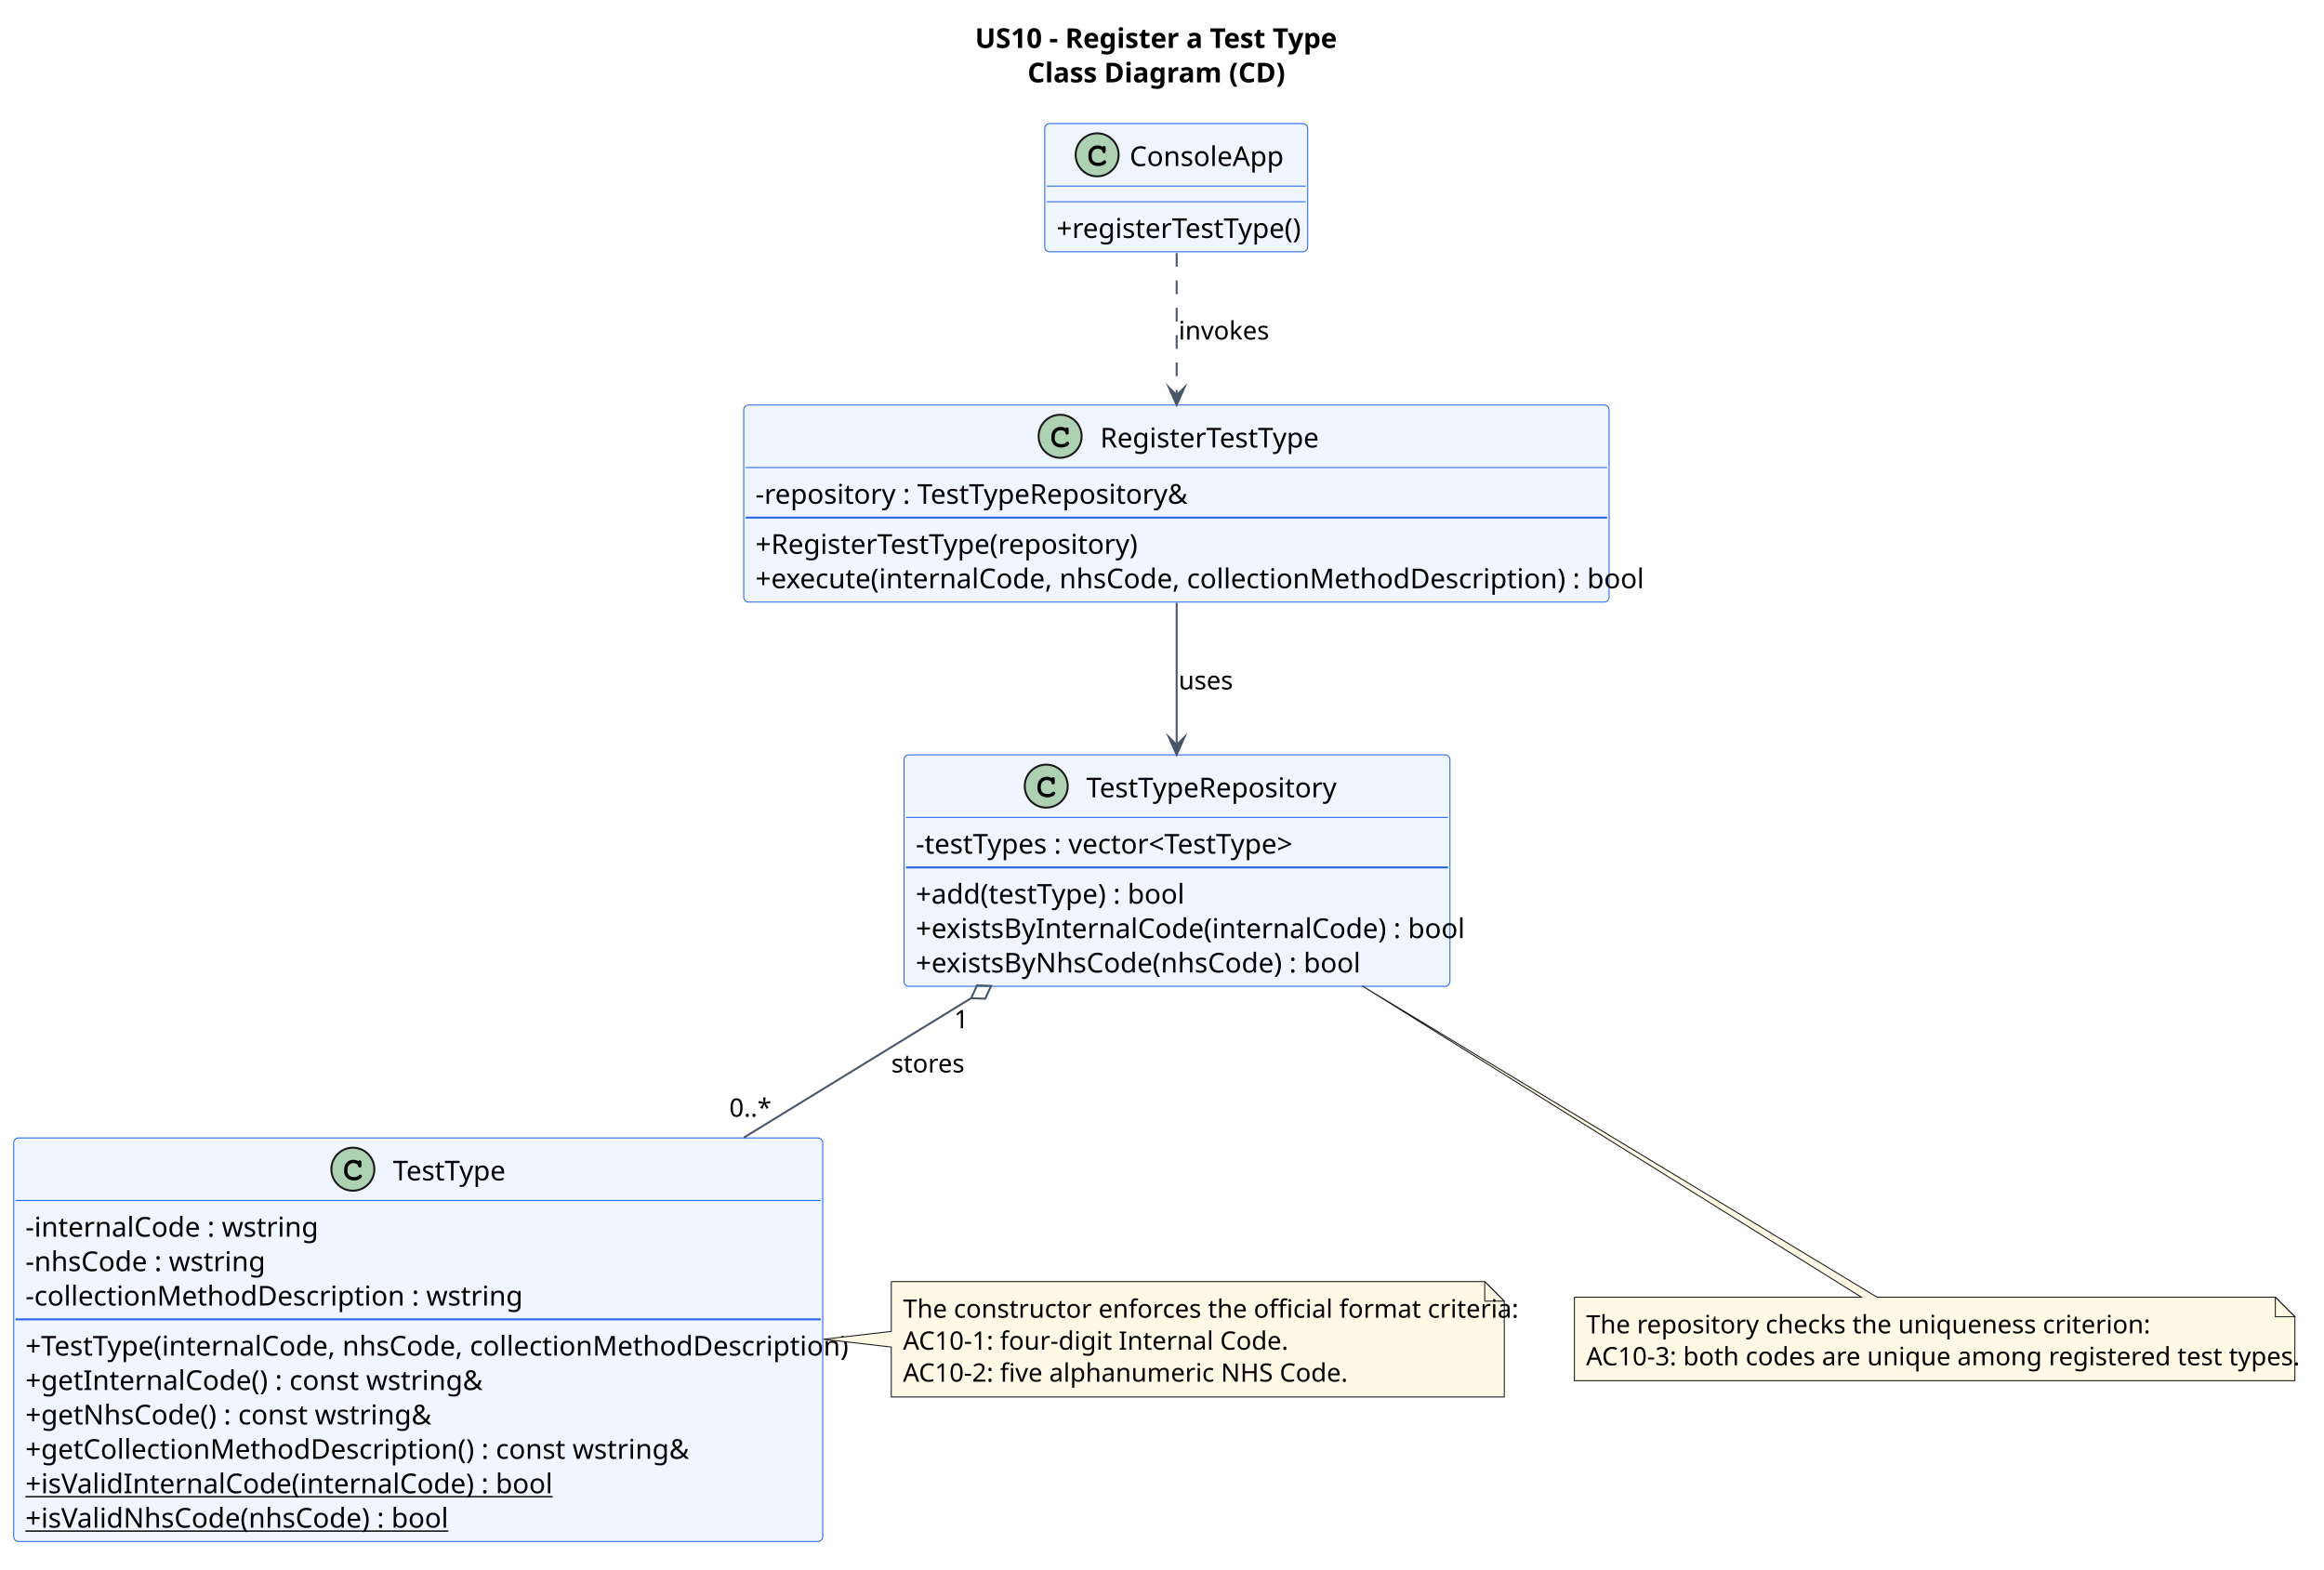
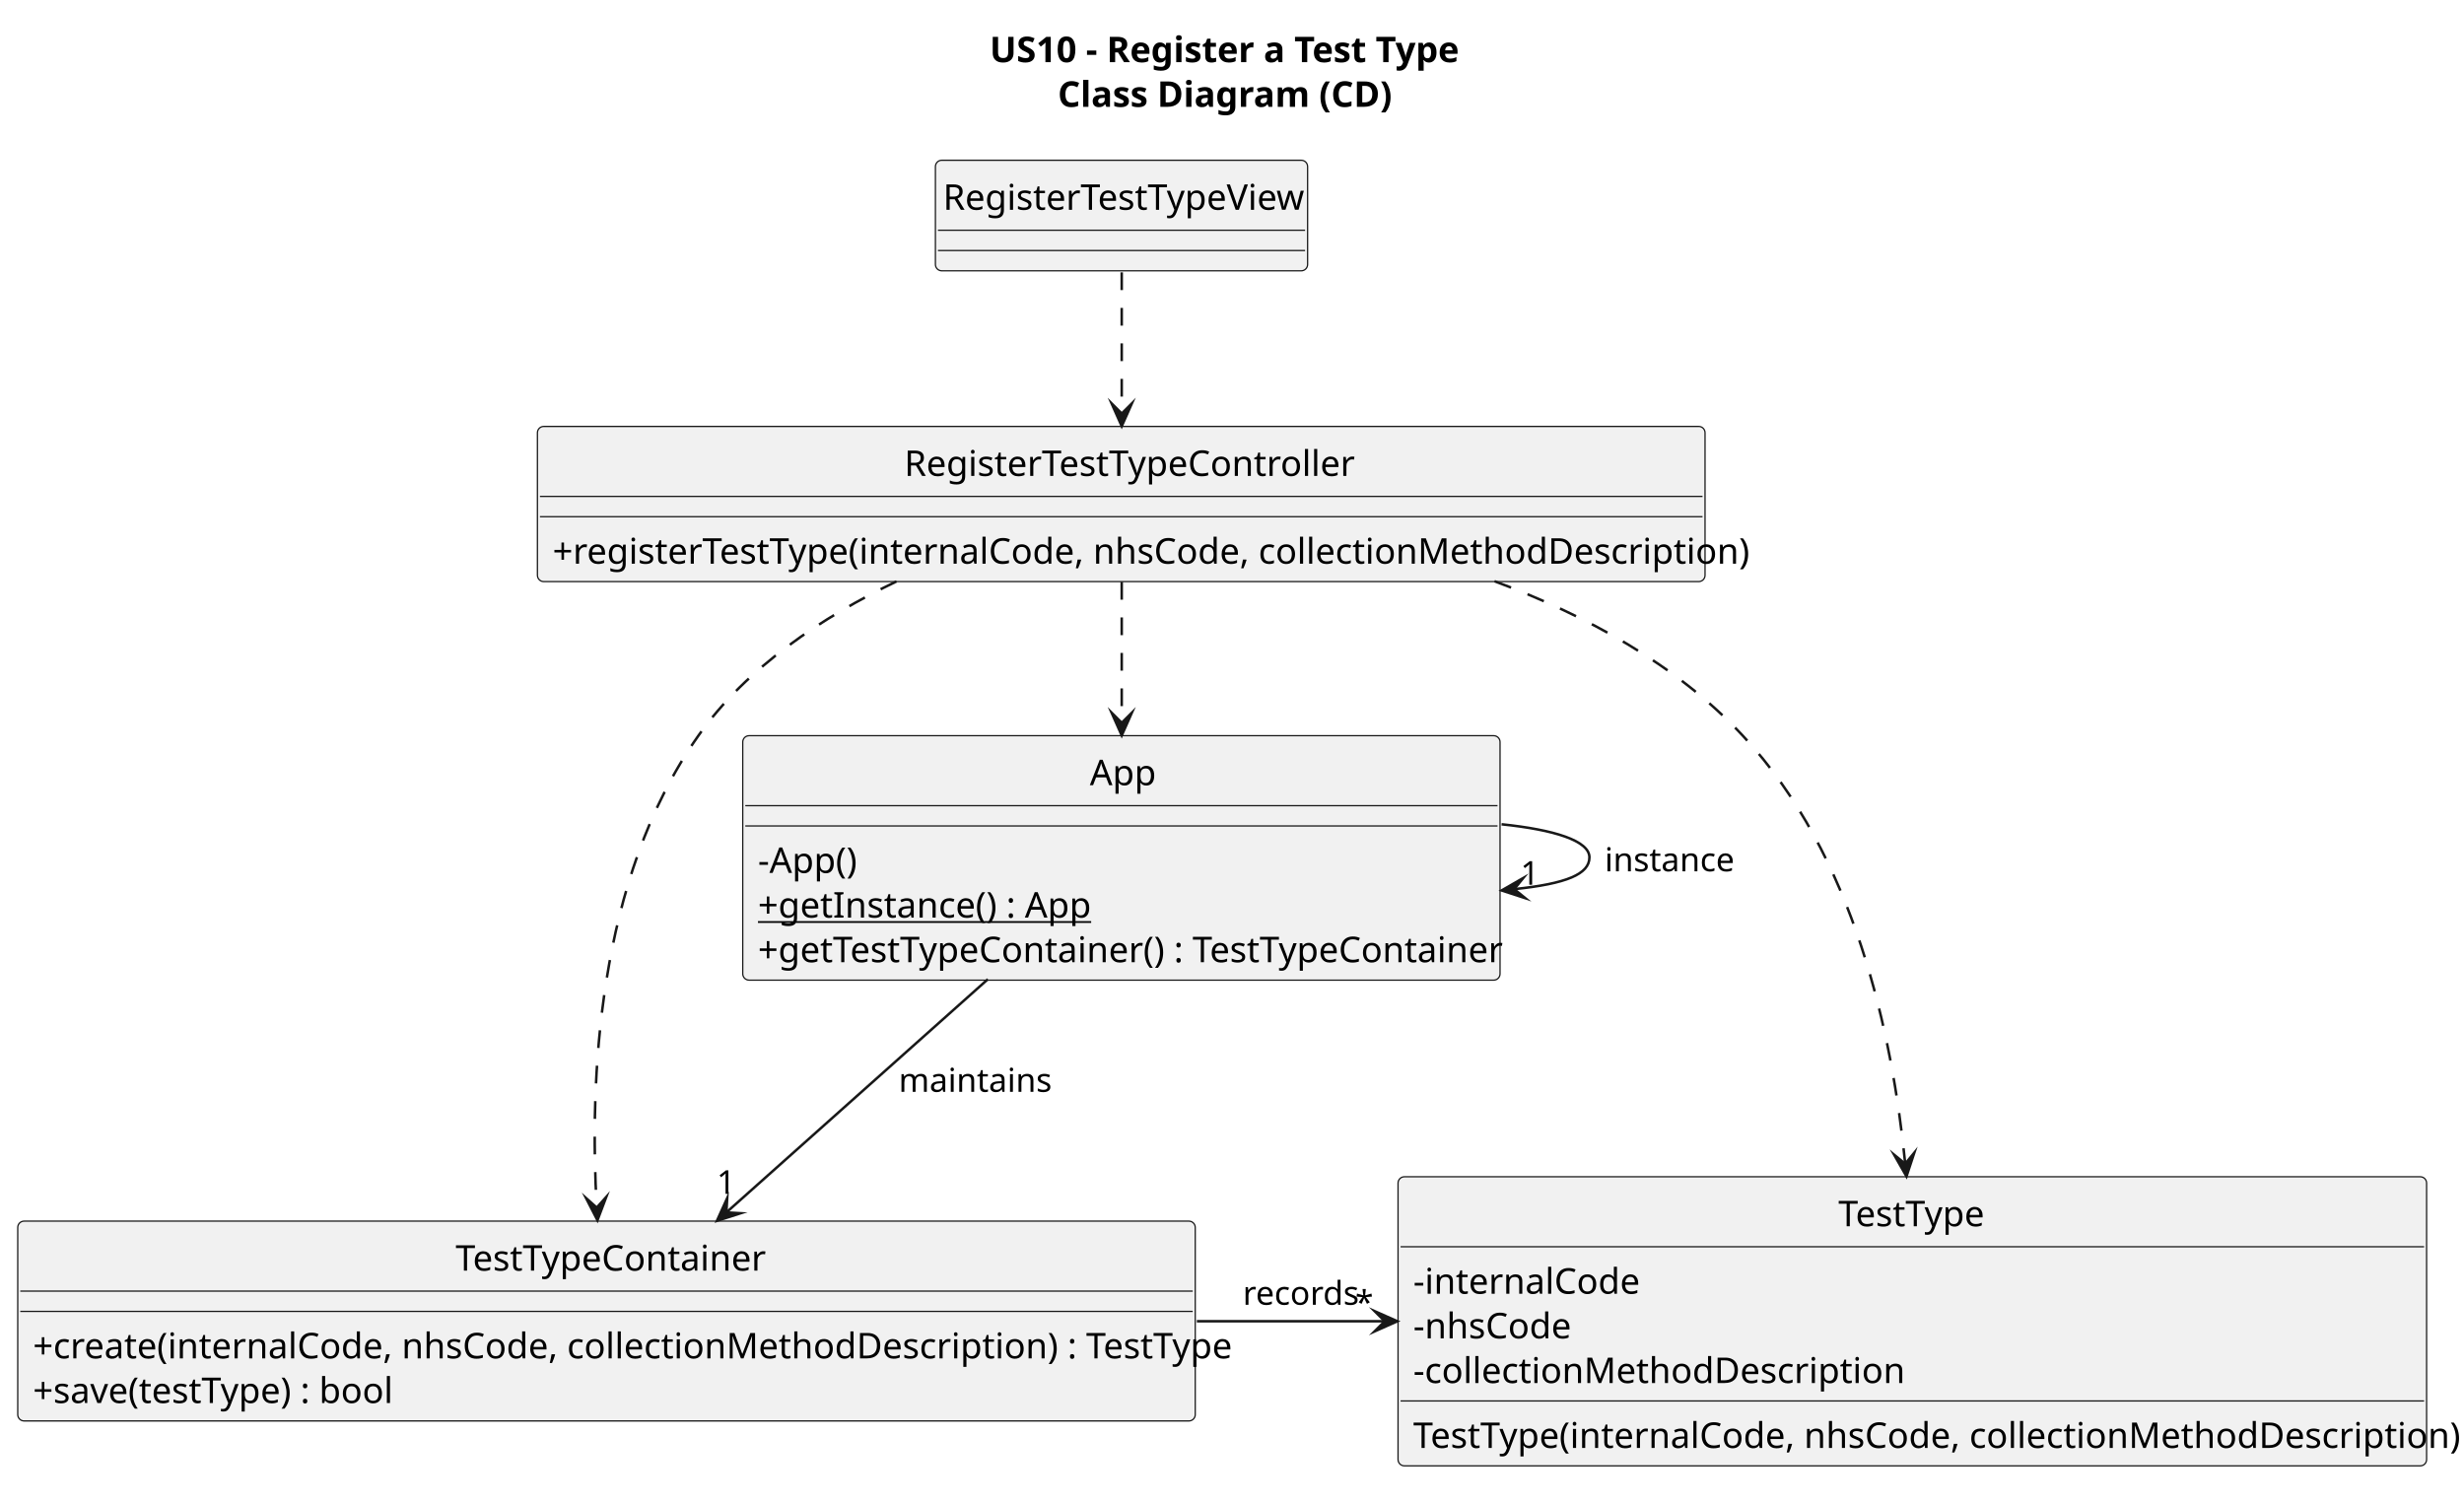
- <svg xmlns="http://www.w3.org/2000/svg" version="1.1" data-diagram-type="CLASS" style="width:1189px;height:803px;background:#FFFFFF;" width="1189px" height="803px" viewBox="0 0 1189 803" zoomAndPan="magnify" preserveAspectRatio="none" contentStyleType="text/css">
+ <svg xmlns="http://www.w3.org/2000/svg" version="1.1" data-diagram-type="CLASS" style="width:972px;height:593px;background:#FFFFFF;" width="972px" height="593px" viewBox="0 0 972 593" zoomAndPan="magnify" preserveAspectRatio="none" contentStyleType="text/css">
  <defs />
  <g font-family="sans-serif" lengthAdjust="spacing">
    <g class="title" data-source-line="1">
-       <text x="498.849" y="24.533" fill="#000" font-size="14" textLength="184.399" font-weight="700">US10 - Register a Test Type</text>
-       <text x="525.697" y="42.143" fill="#000" font-size="14" textLength="130.703" font-weight="700">Class Diagram (CD)</text>
+       <text x="390.425" y="24.533" fill="#000" font-size="14" textLength="184.399" font-weight="700">US10 - Register a Test Type</text>
+       <text x="417.273" y="42.143" fill="#000" font-size="14" textLength="130.703" font-weight="700">Class Diagram (CD)</text>
    </g>
-     <g class="entity" data-qualified-name="ConsoleApp" id="ent0001" data-source-line="11">
-       <rect x="534.5" y="63.219" width="134.534" height="65.609" fill="#EFF6FF" style="stroke:#2563EB;stroke-width:0.5;" rx="2.5" ry="2.5" />
-       <ellipse cx="561.316" cy="79.219" rx="11" ry="11" fill="#ADD1B2" style="stroke:#181818;stroke-width:1;" />
-       <path d="M564.082,75.094 Q564.238,74.875 564.426,74.766 Q564.613,74.656 564.832,74.656 Q565.207,74.656 565.441,74.922 Q565.676,75.172 565.676,75.781 L565.676,77.234 Q565.676,77.844 565.441,78.109 Q565.207,78.375 564.832,78.375 Q564.488,78.375 564.285,78.172 Q564.082,77.984 563.973,77.469 Q563.926,77.109 563.738,76.922 Q563.41,76.547 562.801,76.328 Q562.191,76.109 561.566,76.109 Q560.801,76.109 560.16,76.438 Q559.535,76.766 559.035,77.516 Q558.551,78.266 558.551,79.297 L558.551,80.391 Q558.551,81.625 559.441,82.453 Q560.332,83.266 561.926,83.266 Q562.863,83.266 563.52,83.016 Q563.91,82.859 564.332,82.422 Q564.598,82.156 564.738,82.078 Q564.895,82 565.098,82 Q565.426,82 565.676,82.266 Q565.941,82.516 565.941,82.859 Q565.941,83.203 565.598,83.609 Q565.098,84.188 564.301,84.516 Q563.223,84.969 561.926,84.969 Q560.41,84.969 559.207,84.344 Q558.223,83.844 557.535,82.781 Q556.848,81.703 556.848,80.422 L556.848,79.266 Q556.848,77.938 557.457,76.797 Q558.082,75.641 559.176,75.031 Q560.27,74.406 561.504,74.406 Q562.238,74.406 562.879,74.578 Q563.535,74.734 564.082,75.094 Z " fill="#000" />
-       <text x="577.942" y="84.947" fill="#000" font-size="14" textLength="76.275">ConsoleApp</text>
-       <line x1="535.5" y1="95.219" x2="668.034" y2="95.219" style="stroke:#2563EB;stroke-width:0.5;" />
-       <line x1="535.5" y1="103.219" x2="668.034" y2="103.219" style="stroke:#2563EB;stroke-width:0.5;" />
-       <text x="540.5" y="121.752" fill="#000" font-size="14" textLength="122.534">+registerTestType()</text>
+     <g class="entity" data-qualified-name="RegisterTestTypeView" id="ent0001" data-source-line="6">
+       <rect x="369" y="63.219" width="146.827" height="43.609" fill="#F1F1F1" style="stroke:#181818;stroke-width:0.5;" rx="2.5" ry="2.5" />
+       <text x="372" y="82.752" fill="#000" font-size="14" textLength="140.827">RegisterTestTypeView</text>
+       <line x1="370" y1="90.828" x2="514.827" y2="90.828" style="stroke:#181818;stroke-width:0.5;" />
+       <line x1="370" y1="98.828" x2="514.827" y2="98.828" style="stroke:#181818;stroke-width:0.5;" />
    </g>
-     <g class="entity" data-qualified-name="RegisterTestType" id="ent0002" data-source-line="15">
-       <rect x="380.5" y="207.219" width="442.746" height="100.828" fill="#EFF6FF" style="stroke:#2563EB;stroke-width:0.5;" rx="2.5" ry="2.5" />
-       <ellipse cx="542.382" cy="223.219" rx="11" ry="11" fill="#ADD1B2" style="stroke:#181818;stroke-width:1;" />
-       <path d="M545.147,219.094 Q545.304,218.875 545.491,218.766 Q545.679,218.656 545.897,218.656 Q546.272,218.656 546.507,218.922 Q546.741,219.172 546.741,219.781 L546.741,221.234 Q546.741,221.844 546.507,222.109 Q546.272,222.375 545.897,222.375 Q545.554,222.375 545.351,222.172 Q545.147,221.984 545.038,221.469 Q544.991,221.109 544.804,220.922 Q544.476,220.547 543.866,220.328 Q543.257,220.109 542.632,220.109 Q541.866,220.109 541.226,220.438 Q540.601,220.766 540.101,221.516 Q539.616,222.266 539.616,223.297 L539.616,224.391 Q539.616,225.625 540.507,226.453 Q541.397,227.266 542.991,227.266 Q543.929,227.266 544.585,227.016 Q544.976,226.859 545.397,226.422 Q545.663,226.156 545.804,226.078 Q545.96,226 546.163,226 Q546.491,226 546.741,226.266 Q547.007,226.516 547.007,226.859 Q547.007,227.203 546.663,227.609 Q546.163,228.188 545.366,228.516 Q544.288,228.969 542.991,228.969 Q541.476,228.969 540.272,228.344 Q539.288,227.844 538.601,226.781 Q537.913,225.703 537.913,224.422 L537.913,223.266 Q537.913,221.938 538.522,220.797 Q539.147,219.641 540.241,219.031 Q541.335,218.406 542.569,218.406 Q543.304,218.406 543.944,218.578 Q544.601,218.734 545.147,219.094 Z " fill="#000" />
-       <text x="562.882" y="228.947" fill="#000" font-size="14" textLength="110.482">RegisterTestType</text>
-       <line x1="381.5" y1="239.219" x2="822.246" y2="239.219" style="stroke:#2563EB;stroke-width:0.5;" />
-       <text x="386.5" y="257.752" fill="#000" font-size="14" textLength="212.406">-repository : TestTypeRepository&amp;</text>
-       <line x1="381.5" y1="264.828" x2="822.246" y2="264.828" style="stroke:#2563EB;stroke-width:1;" />
-       <text x="386.5" y="283.361" fill="#000" font-size="14" textLength="189.451">+RegisterTestType(repository)</text>
-       <text x="386.5" y="300.971" fill="#000" font-size="14" textLength="430.746">+execute(internalCode, nhsCode, collectionMethodDescription) : bool</text>
+     <g class="entity" data-qualified-name="RegisterTestTypeController" id="ent0002" data-source-line="9">
+       <rect x="212" y="168.219" width="460.608" height="61.219" fill="#F1F1F1" style="stroke:#181818;stroke-width:0.5;" rx="2.5" ry="2.5" />
+       <text x="356.718" y="187.752" fill="#000" font-size="14" textLength="171.172">RegisterTestTypeController</text>
+       <line x1="213" y1="195.828" x2="671.608" y2="195.828" style="stroke:#181818;stroke-width:0.5;" />
+       <line x1="213" y1="203.828" x2="671.608" y2="203.828" style="stroke:#181818;stroke-width:0.5;" />
+       <text x="218" y="222.361" fill="#000" font-size="14" textLength="448.608">+registerTestType(internalCode, nhsCode, collectionMethodDescription)</text>
    </g>
-     <g class="entity" data-qualified-name="TestTypeRepository" id="ent0003" data-source-line="22">
-       <rect x="462.5" y="386.219" width="279.313" height="118.438" fill="#EFF6FF" style="stroke:#2563EB;stroke-width:0.5;" rx="2.5" ry="2.5" />
-       <ellipse cx="535.272" cy="402.219" rx="11" ry="11" fill="#ADD1B2" style="stroke:#181818;stroke-width:1;" />
-       <path d="M538.038,398.094 Q538.194,397.875 538.381,397.766 Q538.569,397.656 538.788,397.656 Q539.163,397.656 539.397,397.922 Q539.631,398.172 539.631,398.781 L539.631,400.234 Q539.631,400.844 539.397,401.109 Q539.163,401.375 538.788,401.375 Q538.444,401.375 538.241,401.172 Q538.038,400.984 537.928,400.469 Q537.881,400.109 537.694,399.922 Q537.366,399.547 536.756,399.328 Q536.147,399.109 535.522,399.109 Q534.756,399.109 534.116,399.438 Q533.491,399.766 532.991,400.516 Q532.506,401.266 532.506,402.297 L532.506,403.391 Q532.506,404.625 533.397,405.453 Q534.288,406.266 535.881,406.266 Q536.819,406.266 537.475,406.016 Q537.866,405.859 538.288,405.422 Q538.553,405.156 538.694,405.078 Q538.85,405 539.053,405 Q539.381,405 539.631,405.266 Q539.897,405.516 539.897,405.859 Q539.897,406.203 539.553,406.609 Q539.053,407.188 538.256,407.516 Q537.178,407.969 535.881,407.969 Q534.366,407.969 533.163,407.344 Q532.178,406.844 531.491,405.781 Q530.803,404.703 530.803,403.422 L530.803,402.266 Q530.803,400.938 531.413,399.797 Q532.038,398.641 533.131,398.031 Q534.225,397.406 535.459,397.406 Q536.194,397.406 536.834,397.578 Q537.491,397.734 538.038,398.094 Z " fill="#000" />
-       <text x="555.772" y="407.947" fill="#000" font-size="14" textLength="125.269">TestTypeRepository</text>
-       <line x1="463.5" y1="418.219" x2="740.813" y2="418.219" style="stroke:#2563EB;stroke-width:0.5;" />
-       <text x="468.5" y="436.752" fill="#000" font-size="14" textLength="189.848">-testTypes : vector&lt;TestType&gt;</text>
-       <line x1="463.5" y1="443.828" x2="740.813" y2="443.828" style="stroke:#2563EB;stroke-width:1;" />
-       <text x="468.5" y="462.361" fill="#000" font-size="14" textLength="132.686">+add(testType) : bool</text>
-       <text x="468.5" y="479.971" fill="#000" font-size="14" textLength="267.313">+existsByInternalCode(internalCode) : bool</text>
-       <text x="468.5" y="497.58" fill="#000" font-size="14" textLength="222.168">+existsByNhsCode(nhsCode) : bool</text>
+     <g class="entity" data-qualified-name="App" id="ent0003" data-source-line="13">
+       <rect x="293" y="290.219" width="298.74" height="96.438" fill="#F1F1F1" style="stroke:#181818;stroke-width:0.5;" rx="2.5" ry="2.5" />
+       <text x="429.915" y="309.752" fill="#000" font-size="14" textLength="24.91">App</text>
+       <line x1="294" y1="317.828" x2="590.74" y2="317.828" style="stroke:#181818;stroke-width:0.5;" />
+       <line x1="294" y1="325.828" x2="590.74" y2="325.828" style="stroke:#181818;stroke-width:0.5;" />
+       <text x="299" y="344.361" fill="#000" font-size="14" textLength="38.896">-App()</text>
+       <text x="299" y="361.971" fill="#000" font-size="14" textLength="126.465" text-decoration="underline">+getInstance() : App</text>
+       <text x="299" y="379.58" fill="#000" font-size="14" textLength="286.74">+getTestTypeContainer() : TestTypeContainer</text>
    </g>
-     <g class="entity" data-qualified-name="TestType" id="ent0004" data-source-line="30">
-       <rect x="7" y="582.219" width="413.926" height="206.484" fill="#EFF6FF" style="stroke:#2563EB;stroke-width:0.5;" rx="2.5" ry="2.5" />
-       <ellipse cx="180.537" cy="598.219" rx="11" ry="11" fill="#ADD1B2" style="stroke:#181818;stroke-width:1;" />
-       <path d="M183.303,594.094 Q183.459,593.875 183.646,593.766 Q183.834,593.656 184.053,593.656 Q184.428,593.656 184.662,593.922 Q184.896,594.172 184.896,594.781 L184.896,596.234 Q184.896,596.844 184.662,597.109 Q184.428,597.375 184.053,597.375 Q183.709,597.375 183.506,597.172 Q183.303,596.984 183.193,596.469 Q183.146,596.109 182.959,595.922 Q182.631,595.547 182.021,595.328 Q181.412,595.109 180.787,595.109 Q180.021,595.109 179.381,595.438 Q178.756,595.766 178.256,596.516 Q177.771,597.266 177.771,598.297 L177.771,599.391 Q177.771,600.625 178.662,601.453 Q179.553,602.266 181.146,602.266 Q182.084,602.266 182.74,602.016 Q183.131,601.859 183.553,601.422 Q183.818,601.156 183.959,601.078 Q184.115,601 184.318,601 Q184.646,601 184.896,601.266 Q185.162,601.516 185.162,601.859 Q185.162,602.203 184.818,602.609 Q184.318,603.188 183.521,603.516 Q182.443,603.969 181.146,603.969 Q179.631,603.969 178.428,603.344 Q177.443,602.844 176.756,601.781 Q176.068,600.703 176.068,599.422 L176.068,598.266 Q176.068,596.938 176.678,595.797 Q177.303,594.641 178.396,594.031 Q179.49,593.406 180.725,593.406 Q181.459,593.406 182.1,593.578 Q182.756,593.734 183.303,594.094 Z " fill="#000" />
-       <text x="201.037" y="603.947" fill="#000" font-size="14" textLength="58.352">TestType</text>
-       <line x1="8" y1="614.219" x2="419.926" y2="614.219" style="stroke:#2563EB;stroke-width:0.5;" />
-       <text x="13" y="632.752" fill="#000" font-size="14" textLength="140.062">-internalCode : wstring</text>
-       <text x="13" y="650.361" fill="#000" font-size="14" textLength="116.717">-nhsCode : wstring</text>
-       <text x="13" y="667.971" fill="#000" font-size="14" textLength="235.765">-collectionMethodDescription : wstring</text>
-       <line x1="8" y1="675.047" x2="419.926" y2="675.047" style="stroke:#2563EB;stroke-width:1;" />
-       <text x="13" y="693.58" fill="#000" font-size="14" textLength="401.926">+TestType(internalCode, nhsCode, collectionMethodDescription)</text>
-       <text x="13" y="711.189" fill="#000" font-size="14" textLength="219.83">+getInternalCode() : const wstring&amp;</text>
-       <text x="13" y="728.799" fill="#000" font-size="14" textLength="198.03">+getNhsCode() : const wstring&amp;</text>
-       <text x="13" y="746.408" fill="#000" font-size="14" textLength="317.864">+getCollectionMethodDescription() : const wstring&amp;</text>
-       <text x="13" y="764.018" fill="#000" font-size="14" textLength="256.43" text-decoration="underline">+isValidInternalCode(internalCode) : bool</text>
-       <text x="13" y="781.627" fill="#000" font-size="14" textLength="211.285" text-decoration="underline">+isValidNhsCode(nhsCode) : bool</text>
+     <g class="entity" data-qualified-name="TestTypeContainer" id="ent0004" data-source-line="19">
+       <rect x="7" y="481.719" width="464.505" height="78.828" fill="#F1F1F1" style="stroke:#181818;stroke-width:0.5;" rx="2.5" ry="2.5" />
+       <text x="179.725" y="501.252" fill="#000" font-size="14" textLength="119.055">TestTypeContainer</text>
+       <line x1="8" y1="509.328" x2="470.505" y2="509.328" style="stroke:#181818;stroke-width:0.5;" />
+       <line x1="8" y1="517.328" x2="470.505" y2="517.328" style="stroke:#181818;stroke-width:0.5;" />
+       <text x="13" y="535.861" fill="#000" font-size="14" textLength="452.505">+create(internalCode, nhsCode, collectionMethodDescription) : TestType</text>
+       <text x="13" y="553.471" fill="#000" font-size="14" textLength="138.899">+save(testType) : bool</text>
    </g>
-     <g class="entity" data-qualified-name="GMN8" id="ent0009" data-source-line="48">
-       <path d="M456,655.719 L456,681.219 L421.29,685.219 L456,689.219 L456,714.773 A0,0 0 0 0 456,714.773 L769.614,714.773 A0,0 0 0 0 769.614,714.773 L769.614,665.719 L759.614,655.719 L456,655.719 A0,0 0 0 0 456,655.719" style="stroke:#181818;stroke-width:0.5;" fill="#FFF9E6" />
-       <path d="M759.614,655.719 L759.614,665.719 L769.614,665.719 L759.614,655.719" style="stroke:#181818;stroke-width:0.5;" fill="#FFF9E6" />
-       <text x="462" y="674.214" fill="#000" font-size="13" textLength="292.614">The constructor enforces the official format criteria:</text>
-       <text x="462" y="690.565" fill="#000" font-size="13" textLength="187.154">AC10-1: four-digit Internal Code.</text>
-       <text x="462" y="706.917" fill="#000" font-size="13" textLength="222.549">AC10-2: five alphanumeric NHS Code.</text>
+     <g class="entity" data-qualified-name="TestType" id="ent0005" data-source-line="24">
+       <rect x="551.5" y="464.219" width="405.75" height="114.047" fill="#F1F1F1" style="stroke:#181818;stroke-width:0.5;" rx="2.5" ry="2.5" />
+       <text x="725.199" y="483.752" fill="#000" font-size="14" textLength="58.352">TestType</text>
+       <line x1="552.5" y1="491.828" x2="956.25" y2="491.828" style="stroke:#181818;stroke-width:0.5;" />
+       <text x="557.5" y="510.361" fill="#000" font-size="14" textLength="84.048">-internalCode</text>
+       <text x="557.5" y="527.971" fill="#000" font-size="14" textLength="60.703">-nhsCode</text>
+       <text x="557.5" y="545.58" fill="#000" font-size="14" textLength="179.751">-collectionMethodDescription</text>
+       <line x1="552.5" y1="552.656" x2="956.25" y2="552.656" style="stroke:#181818;stroke-width:0.5;" />
+       <text x="557.5" y="571.189" fill="#000" font-size="14" textLength="393.75">TestType(internalCode, nhsCode, collectionMethodDescription)</text>
    </g>
-     <g class="entity" data-qualified-name="GMN11" id="ent0012" data-source-line="54">
-       <path d="M805.5,663.719 L805.5,706.422 A0,0 0 0 0 805.5,706.422 L1174.098,706.422 A0,0 0 0 0 1174.098,706.422 L1174.098,673.719 L1164.098,663.719 L960.35,663.719 L696.92,504.439 L952.35,663.719 L805.5,663.719 A0,0 0 0 0 805.5,663.719" style="stroke:#181818;stroke-width:0.5;" fill="#FFF9E6" />
-       <path d="M1164.098,663.719 L1164.098,673.719 L1174.098,673.719 L1164.098,663.719" style="stroke:#181818;stroke-width:0.5;" fill="#FFF9E6" />
-       <text x="811.5" y="682.214" fill="#000" font-size="13" textLength="272.416">The repository checks the uniqueness criterion:</text>
-       <text x="811.5" y="698.565" fill="#000" font-size="13" textLength="347.598">AC10-3: both codes are unique among registered test types.</text>
+     <g class="link" data-entity-1="ent0001" data-entity-2="ent0002" id="lnk6" data-source-line="31" data-link-type="dependency">
+       <path d="M442.5,107.449 C442.5,124.639 442.5,144.039 442.5,163.139" style="stroke:#181818;stroke-width:1;stroke-dasharray:7,7;" fill="none" id="RegisterTestTypeView-to-RegisterTestTypeController" codeLine="31" />
+       <polygon points="442.5,168.139,446.5,159.139,442.5,163.139,438.5,159.139,442.5,168.139" fill="#181818" style="stroke:#181818;stroke-width:1;stroke-linejoin:miter;stroke-miterlimit:10;" />
    </g>
-     <g class="link" data-entity-1="ent0001" data-entity-2="ent0002" id="lnk5" data-source-line="43" data-link-type="dependency">
-       <path d="M602,129.499 C602,151.799 602,176.889 602,202.209" style="stroke:#475569;stroke-width:1;stroke-dasharray:7,7;" fill="none" id="ConsoleApp-to-RegisterTestType" codeLine="43" />
-       <polygon points="602,207.209,606,198.209,602,202.209,598,198.209,602,207.209" fill="#475569" style="stroke:#475569;stroke-width:1;stroke-linejoin:miter;stroke-miterlimit:10;" />
-       <text x="603" y="173.714" fill="#000" font-size="13" textLength="44.078">invokes</text>
+     <g class="link" data-entity-1="ent0002" data-entity-2="ent0003" id="lnk7" data-source-line="32" data-link-type="dependency">
+       <path d="M442.5,229.559 C442.5,247.249 442.5,265.069 442.5,285.139" style="stroke:#181818;stroke-width:1;stroke-dasharray:7,7;" fill="none" id="RegisterTestTypeController-to-App" codeLine="32" />
+       <polygon points="442.5,290.139,446.5,281.139,442.5,285.139,438.5,281.139,442.5,290.139" fill="#181818" style="stroke:#181818;stroke-width:1;stroke-linejoin:miter;stroke-miterlimit:10;" />
    </g>
-     <g class="link" data-entity-1="ent0002" data-entity-2="ent0003" id="lnk6" data-source-line="44" data-link-type="dependency">
-       <path d="M602,308.429 C602,332.359 602,356.209 602,381.139" style="stroke:#475569;stroke-width:1;" fill="none" id="RegisterTestType-to-TestTypeRepository" codeLine="44" />
-       <polygon points="602,386.139,606,377.139,602,381.139,598,377.139,602,386.139" fill="#475569" style="stroke:#475569;stroke-width:1;stroke-linejoin:miter;stroke-miterlimit:10;" />
-       <text x="603" y="352.714" fill="#000" font-size="13" textLength="27.46">uses</text>
+     <g class="link" data-entity-1="ent0002" data-entity-2="ent0004" id="lnk8" data-source-line="33" data-link-type="dependency">
+       <path d="M353.66,229.359 C324.46,243.379 294.61,263.149 275.5,290.219 C235.17,347.339 232.628,427.307 235.398,476.387" style="stroke:#181818;stroke-width:1;stroke-dasharray:7,7;" fill="none" id="RegisterTestTypeController-to-TestTypeContainer" codeLine="33" />
+       <polygon points="235.68,481.379,239.167,472.168,235.398,476.387,231.179,472.618,235.68,481.379" fill="#181818" style="stroke:#181818;stroke-width:1;stroke-linejoin:miter;stroke-miterlimit:10;" />
    </g>
-     <g class="link" data-entity-1="ent0003" data-entity-2="ent0004" id="lnk7" data-source-line="45" data-link-type="aggregation">
-       <path d="M496.852,510.715 C458.722,534.115 423.82,555.509 380.56,582.049" style="stroke:#475569;stroke-width:1;" fill="none" id="TestTypeRepository-backto-TestType" codeLine="45" />
-       <polygon points="507.08,504.439,499.874,504.168,496.852,510.715,504.058,510.986,507.08,504.439" fill="none" style="stroke:#475569;stroke-width:1;stroke-linejoin:miter;stroke-miterlimit:10;" />
-       <text x="456" y="548.714" fill="#000" font-size="13" textLength="35.401">stores</text>
-       <text x="488.08" y="526.121" fill="#000" font-size="13">1</text>
-       <text x="373.116" y="571.375" fill="#000" font-size="13" textLength="19.513">0..*</text>
+     <g class="link" data-entity-1="ent0002" data-entity-2="ent0005" id="lnk9" data-source-line="34" data-link-type="dependency">
+       <path d="M589.55,229.289 C625.6,242.689 661.3,262.109 687.5,290.219 C731.74,337.679 746.443,407.733 751.573,459.103" style="stroke:#181818;stroke-width:1;stroke-dasharray:7,7;" fill="none" id="RegisterTestTypeController-to-TestType" codeLine="34" />
+       <polygon points="752.07,464.079,755.156,454.726,751.573,459.103,747.195,455.521,752.07,464.079" fill="#181818" style="stroke:#181818;stroke-width:1;stroke-linejoin:miter;stroke-miterlimit:10;" />
+     </g>
+     <g class="link" data-entity-1="ent0003" data-entity-2="ent0003" id="lnk10" data-source-line="36" data-link-type="dependency">
+       <path d="M592.35,325.169 C613.12,327.319 627,331.669 627,338.219 C627,344.769 618.093,348.604 597.323,350.754" style="stroke:#181818;stroke-width:1;" fill="none" id="App-to-App" codeLine="36" />
+       <polygon points="592.35,351.269,601.714,354.321,597.323,350.754,600.89,346.363,592.35,351.269" fill="#181818" style="stroke:#181818;stroke-width:1;stroke-linejoin:miter;stroke-miterlimit:10;" />
+       <text x="633" y="343.714" fill="#000" font-size="13" textLength="48.42">instance</text>
+       <text x="599.79" y="349.006" fill="#000" font-size="13">1</text>
+     </g>
+     <g class="link" data-entity-1="ent0003" data-entity-2="ent0004" id="lnk11" data-source-line="37" data-link-type="dependency">
+       <path d="M389.69,386.299 C356.45,415.949 317.802,450.401 286.542,478.281" style="stroke:#181818;stroke-width:1;" fill="none" id="App-to-TestTypeContainer" codeLine="37" />
+       <polygon points="282.81,481.609,292.189,478.603,286.542,478.281,286.864,472.633,282.81,481.609" fill="#181818" style="stroke:#181818;stroke-width:1;stroke-linejoin:miter;stroke-miterlimit:10;" />
+       <text x="354.5" y="430.714" fill="#000" font-size="13" textLength="55.637">maintains</text>
+       <text x="282.715" y="470.966" fill="#000" font-size="13">1</text>
+     </g>
+     <g class="link" data-entity-1="ent0004" data-entity-2="ent0005" id="lnk12" data-source-line="38" data-link-type="dependency">
+       <path d="M472.14,521.219 C498.53,521.219 520.27,521.219 546.24,521.219" style="stroke:#181818;stroke-width:1;" fill="none" id="TestTypeContainer-to-TestType" codeLine="38" />
+       <polygon points="551.24,521.219,542.24,517.219,546.24,521.219,542.24,525.219,551.24,521.219" fill="#181818" style="stroke:#181818;stroke-width:1;stroke-linejoin:miter;stroke-miterlimit:10;" />
+       <text x="490.25" y="514.714" fill="#000" font-size="13" textLength="43.348">records</text>
+       <text x="534.596" y="518.383" fill="#000" font-size="13">*</text>
    </g>
  </g>
</svg>
